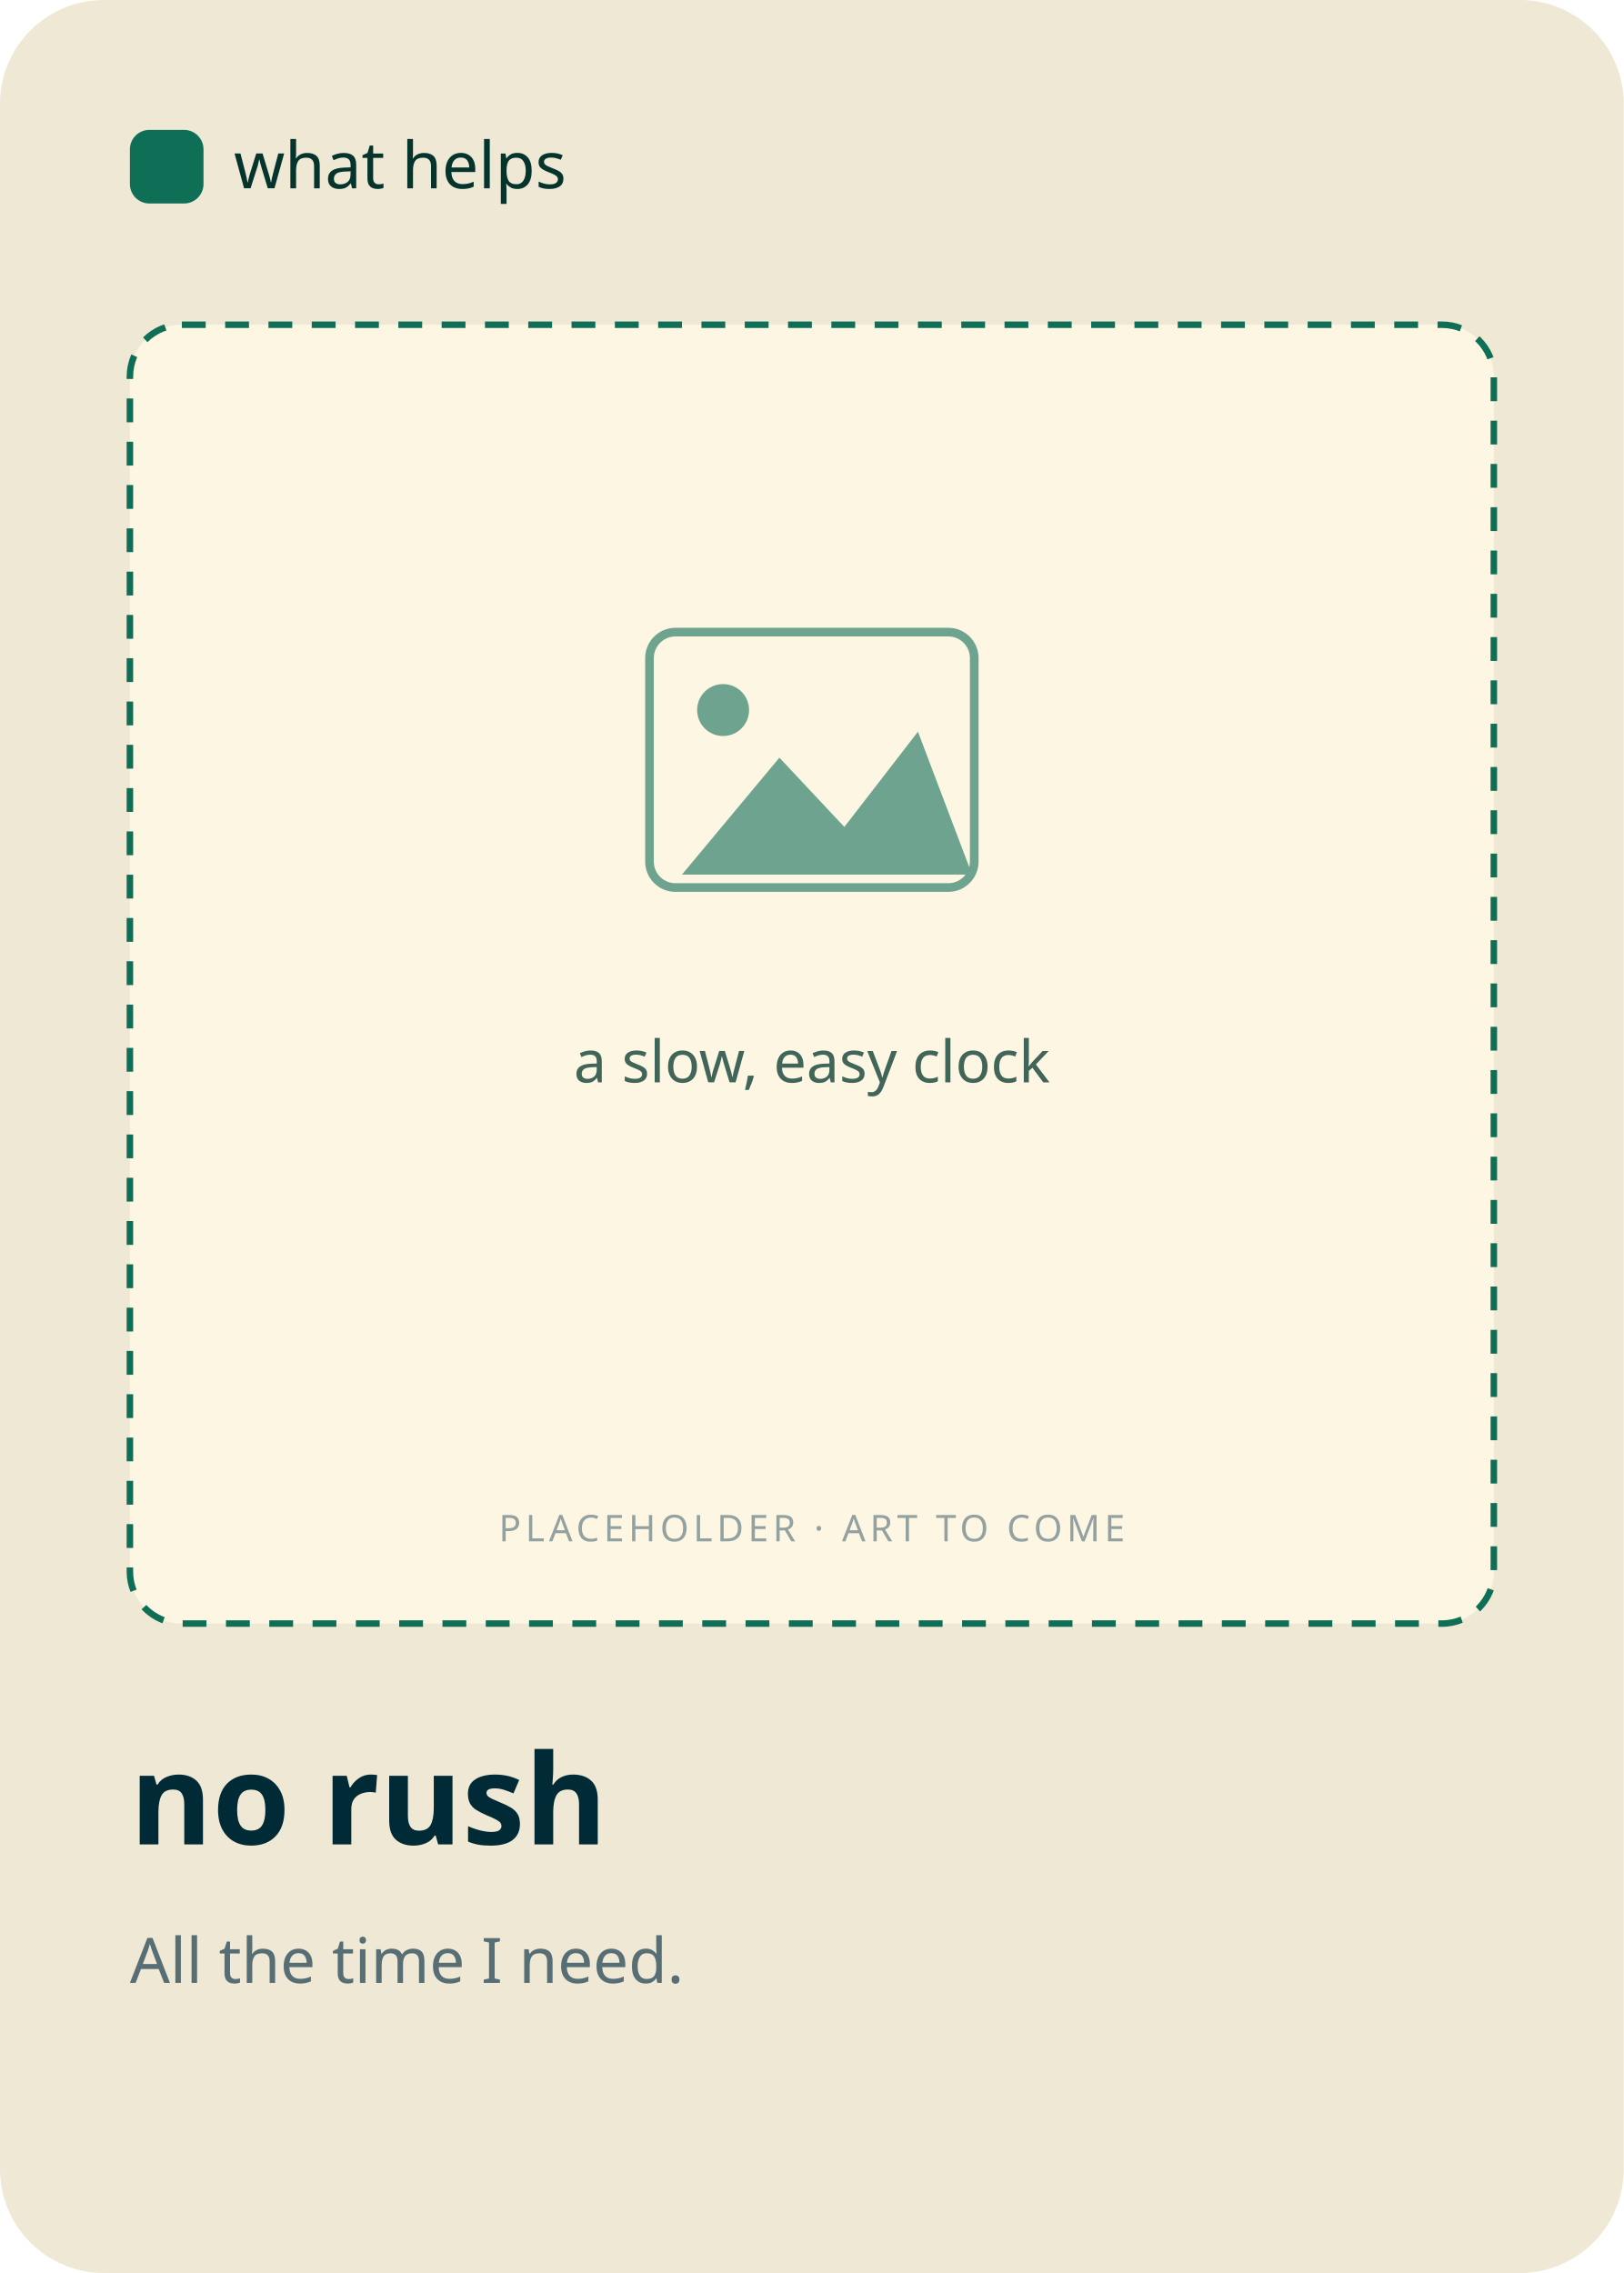
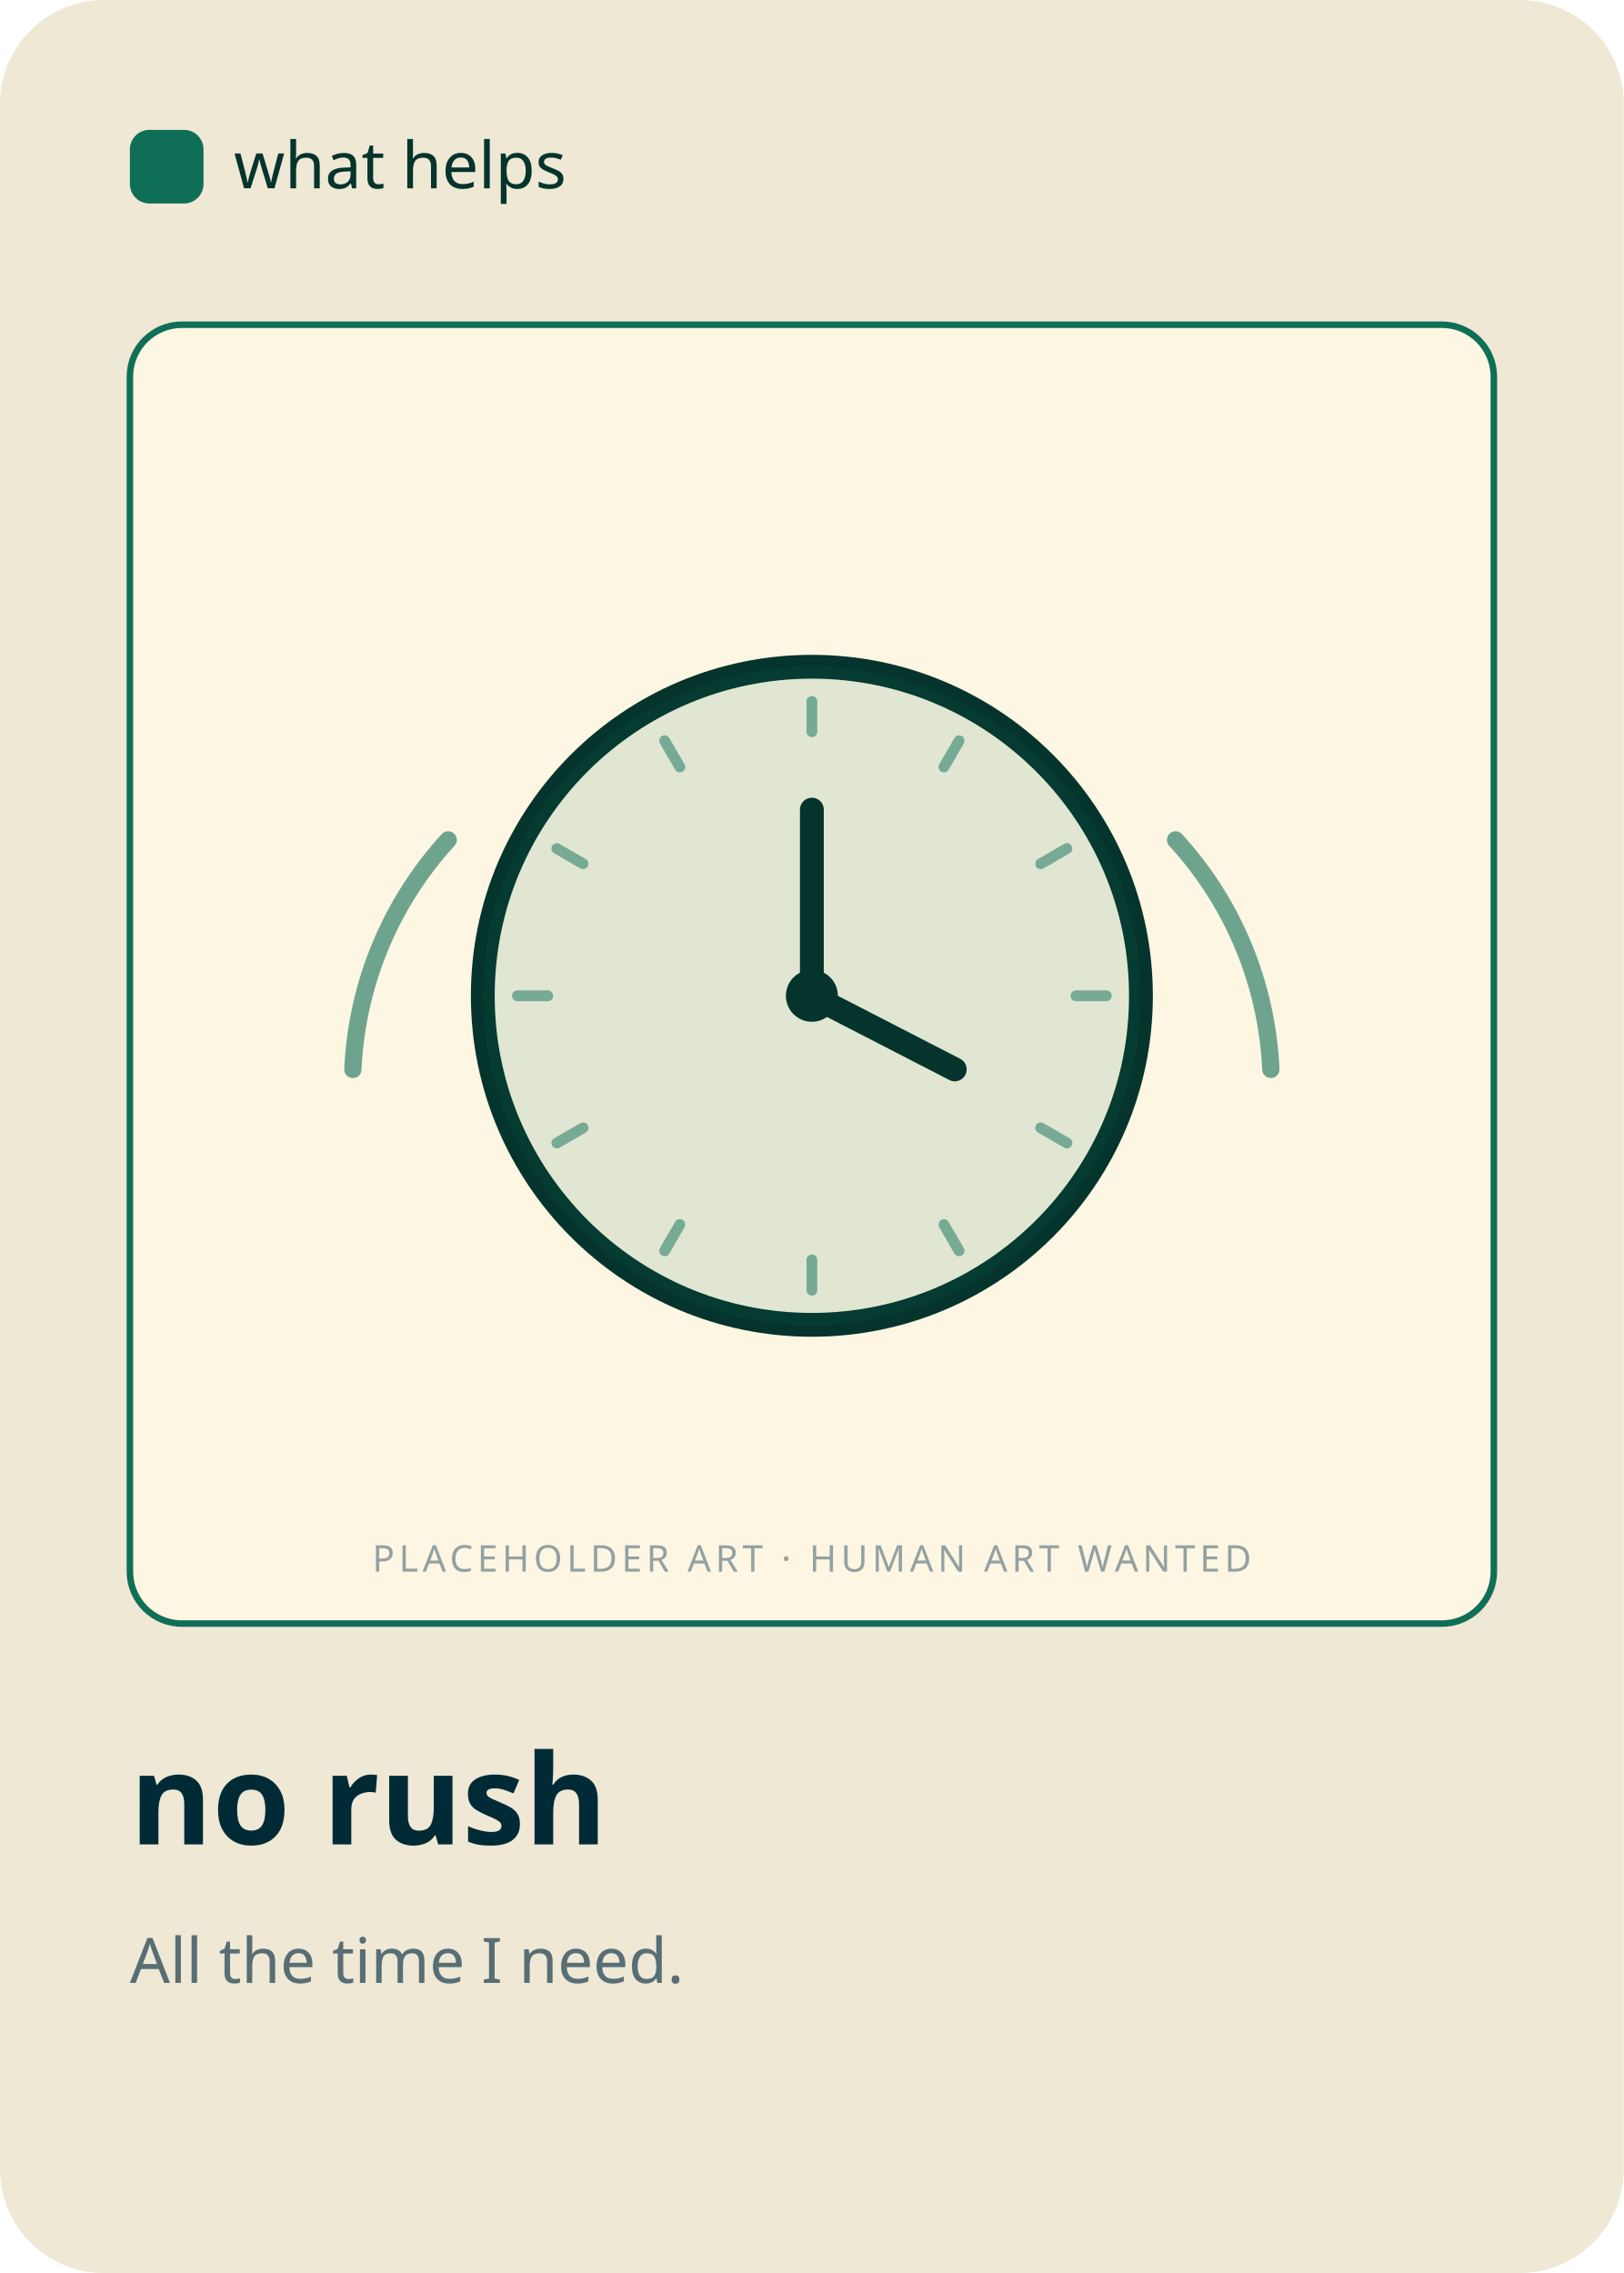
<svg xmlns="http://www.w3.org/2000/svg" viewBox="0 0 750 1050" width="750" height="1050">
+   <defs>
+     <clipPath id="art-window">
+       <rect x="60" y="150" width="630" height="600" rx="24" />
+     </clipPath>
+   </defs>
  <rect x="0" y="0" width="750" height="1050" rx="48" fill="#eee8d5" />
  <rect x="60" y="60" width="34" height="34" rx="9" fill="#0F6E56" />
  <text x="108" y="87" font-family="'Atkinson Hyperlegible','Atkinson Hyperlegible Next',sans-serif" font-size="30" font-weight="500" fill="#04342C">what helps</text>
-   <rect id="art" x="60" y="150" width="630" height="600" rx="24" fill="#fdf6e3" stroke="#0F6E56" stroke-width="3" stroke-dasharray="11 9" />
-   <g id="art-placeholder" opacity="0.6">
-     <rect x="300" y="292" width="150" height="118" rx="12" fill="none" stroke="#0F6E56" stroke-width="4" />
-     <circle cx="334" cy="328" r="12" fill="#0F6E56" />
-     <polygon points="315,404 360,350 390,382 424,338 449,404" fill="#0F6E56" />
+   <rect id="art" x="60" y="150" width="630" height="600" rx="24" fill="#fdf6e3" />
+   <g id="art-illustration" clip-path="url(#art-window)">
+     <g transform="translate(60 178)">
+       <g stroke-linecap="round" stroke-linejoin="round">
+         <circle cx="315.0" cy="282.0" r="152.0" fill="#fdf6e3" stroke="#04342C" stroke-width="11" />
+         <circle cx="315.0" cy="282.0" r="152.0" fill="#0F6E56" fill-opacity="0.12" />
+         <line x1="437.0" y1="282.0" x2="451.0" y2="282.0" stroke-opacity="0.5" fill="none" stroke="#0F6E56" stroke-width="5" />
+         <line x1="420.7" y1="343.0" x2="432.8" y2="350.0" stroke-opacity="0.5" fill="none" stroke="#0F6E56" stroke-width="5" />
+         <line x1="376.0" y1="387.7" x2="383.0" y2="399.8" stroke-opacity="0.5" fill="none" stroke="#0F6E56" stroke-width="5" />
+         <line x1="315.0" y1="404.0" x2="315.0" y2="418.0" stroke-opacity="0.5" fill="none" stroke="#0F6E56" stroke-width="5" />
+         <line x1="254.0" y1="387.7" x2="247.0" y2="399.8" stroke-opacity="0.5" fill="none" stroke="#0F6E56" stroke-width="5" />
+         <line x1="209.3" y1="343.0" x2="197.2" y2="350.0" stroke-opacity="0.5" fill="none" stroke="#0F6E56" stroke-width="5" />
+         <line x1="193.0" y1="282.0" x2="179.0" y2="282.0" stroke-opacity="0.5" fill="none" stroke="#0F6E56" stroke-width="5" />
+         <line x1="209.3" y1="221.0" x2="197.2" y2="214.0" stroke-opacity="0.5" fill="none" stroke="#0F6E56" stroke-width="5" />
+         <line x1="254.0" y1="176.3" x2="247.0" y2="164.2" stroke-opacity="0.5" fill="none" stroke="#0F6E56" stroke-width="5" />
+         <line x1="315.0" y1="160.0" x2="315.0" y2="146.0" stroke-opacity="0.5" fill="none" stroke="#0F6E56" stroke-width="5" />
+         <line x1="376.0" y1="176.3" x2="383.0" y2="164.2" stroke-opacity="0.5" fill="none" stroke="#0F6E56" stroke-width="5" />
+         <line x1="420.7" y1="221.0" x2="432.8" y2="214.0" stroke-opacity="0.5" fill="none" stroke="#0F6E56" stroke-width="5" />
+         <line x1="315.0" y1="282.0" x2="315.0" y2="196.0" fill="none" stroke="#04342C" stroke-width="11" />
+         <line x1="315.0" y1="282.0" x2="381.0" y2="316.0" fill="none" stroke="#04342C" stroke-width="11" />
+         <circle cx="315.0" cy="282.0" r="12.0" fill="#04342C" />
+         <path d="M483.0 210 a168 168 0 0 1 44 106" stroke-opacity="0.6" fill="none" stroke="#0F6E56" stroke-width="8" />
+         <path d="M147.0 210 a168 168 0 0 0 -44 106" stroke-opacity="0.6" fill="none" stroke="#0F6E56" stroke-width="8" />
+       </g>
+     </g>
  </g>
-   <text x="375" y="500" text-anchor="middle" font-family="'Atkinson Hyperlegible','Atkinson Hyperlegible Next',sans-serif" font-size="27" fill="#04342C" opacity="0.75">a slow, easy clock</text>
-   <text x="375" y="712" text-anchor="middle" font-family="'Atkinson Hyperlegible','Atkinson Hyperlegible Next',sans-serif" font-size="17" fill="#93a1a1" letter-spacing="2">PLACEHOLDER · ART TO COME</text>
+   <rect x="60" y="150" width="630" height="600" rx="24" fill="none" stroke="#0F6E56" stroke-width="3" />
+   <text x="375" y="726" text-anchor="middle" font-family="'Atkinson Hyperlegible','Atkinson Hyperlegible Next',sans-serif" font-size="17" fill="#93a1a1" letter-spacing="2">PLACEHOLDER ART · HUMAN ART WANTED</text>
  <text x="60" y="852" font-family="'Atkinson Hyperlegible','Atkinson Hyperlegible Next',sans-serif" font-size="58" font-weight="700" fill="#002b36">no rush</text>
  <text x="60" y="916" font-family="'Atkinson Hyperlegible','Atkinson Hyperlegible Next',sans-serif" font-size="29" fill="#586e75">All the time I need.</text>
</svg>
